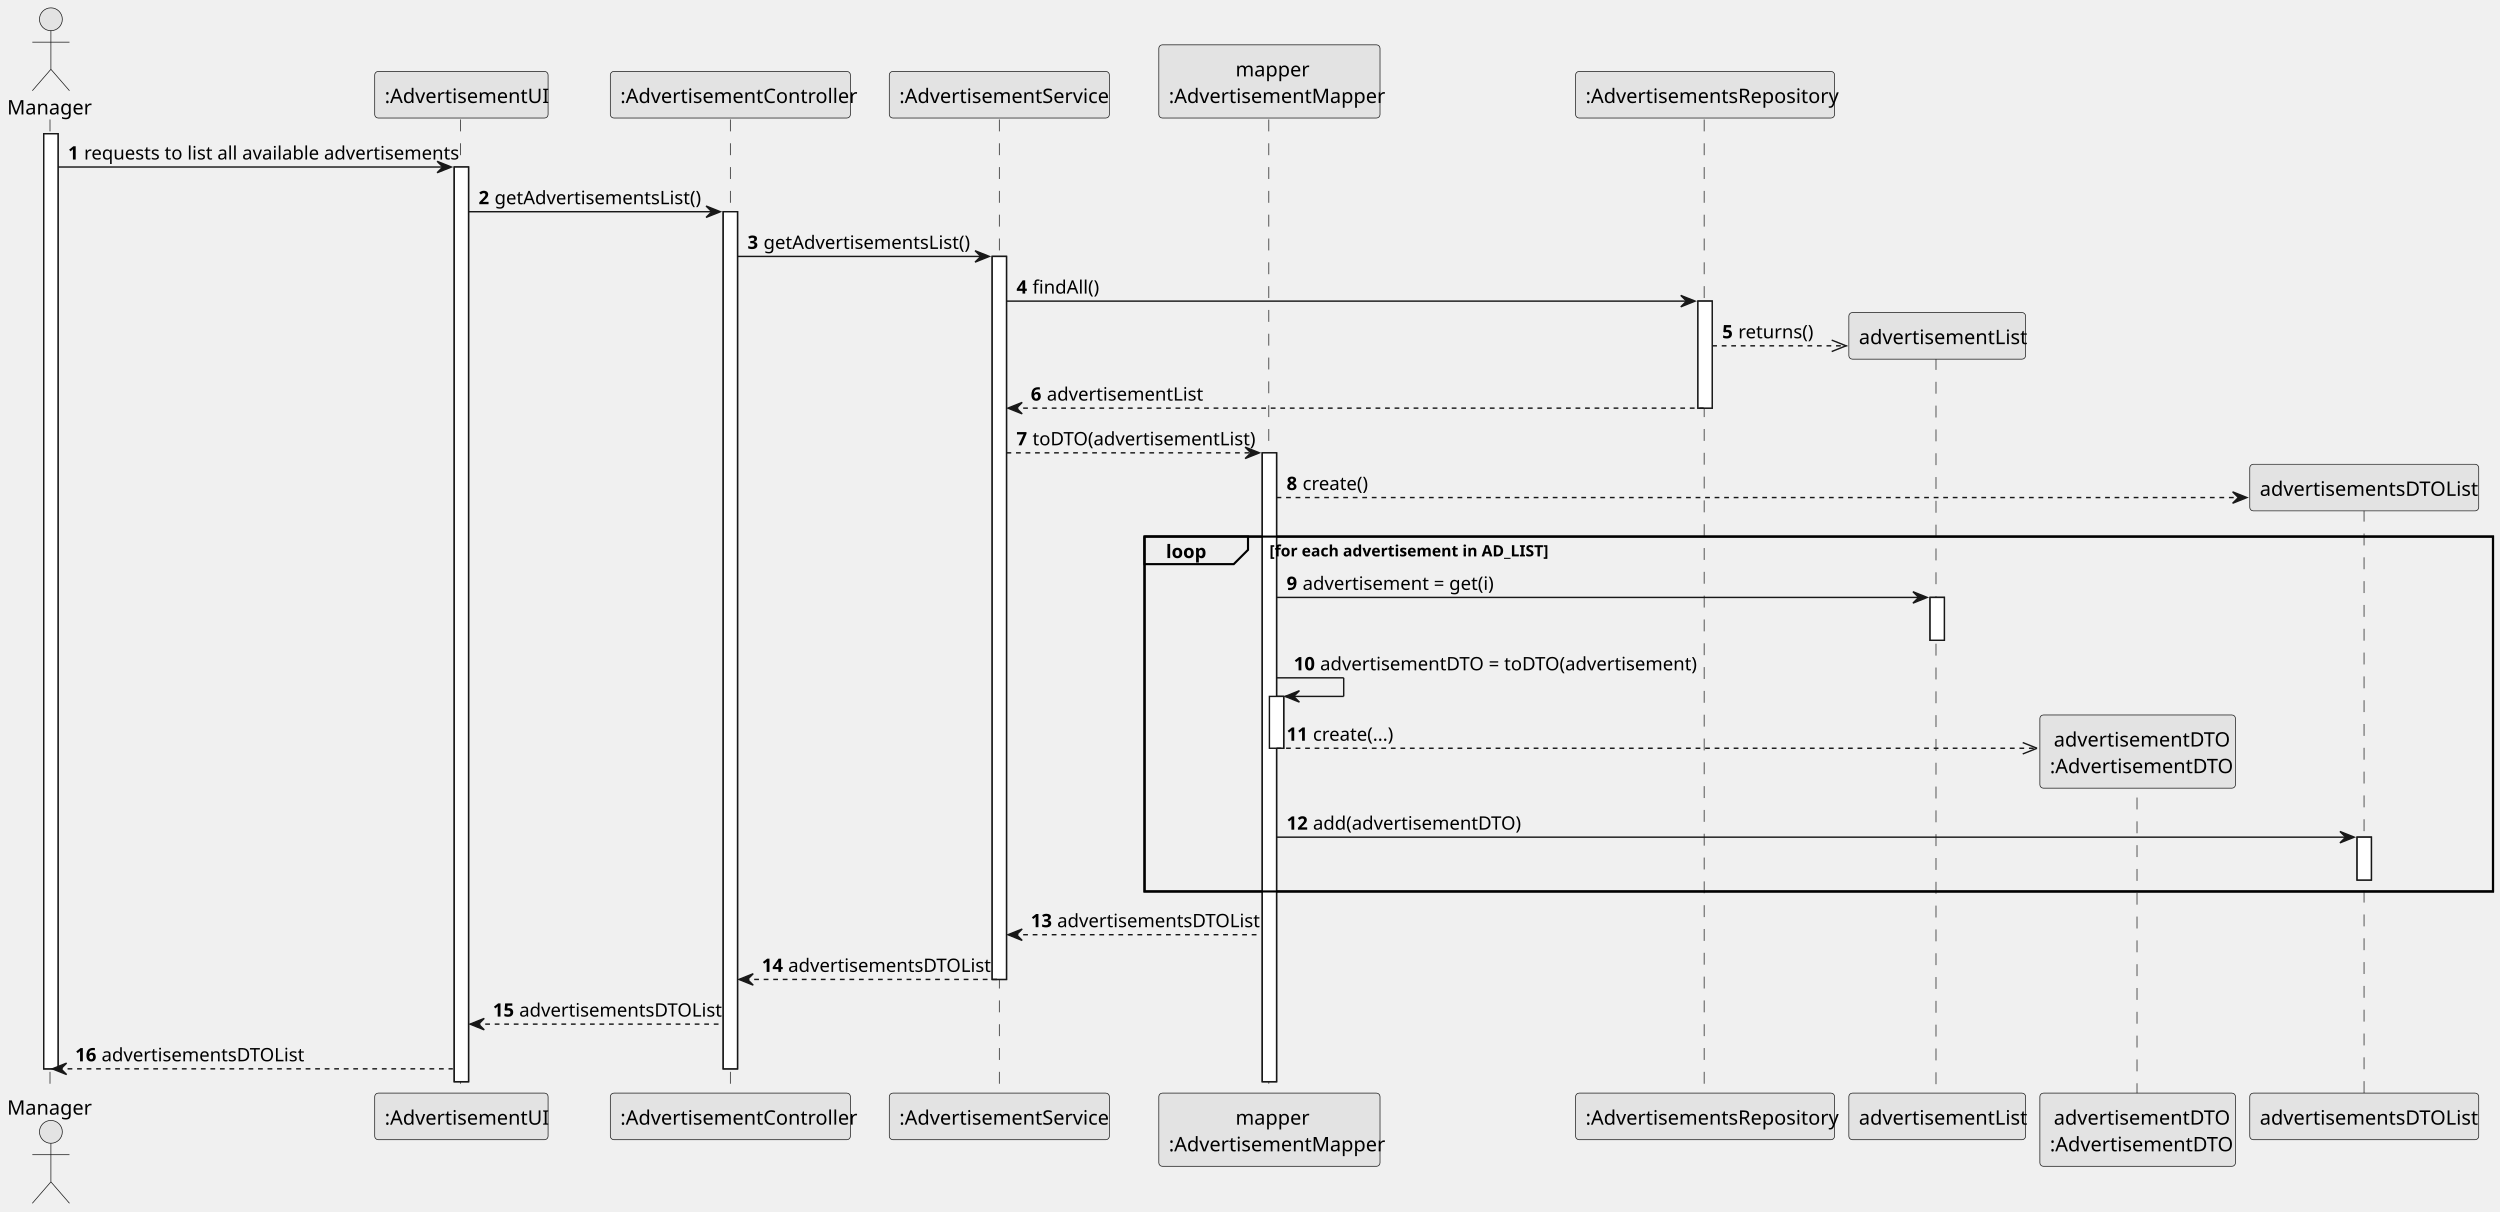
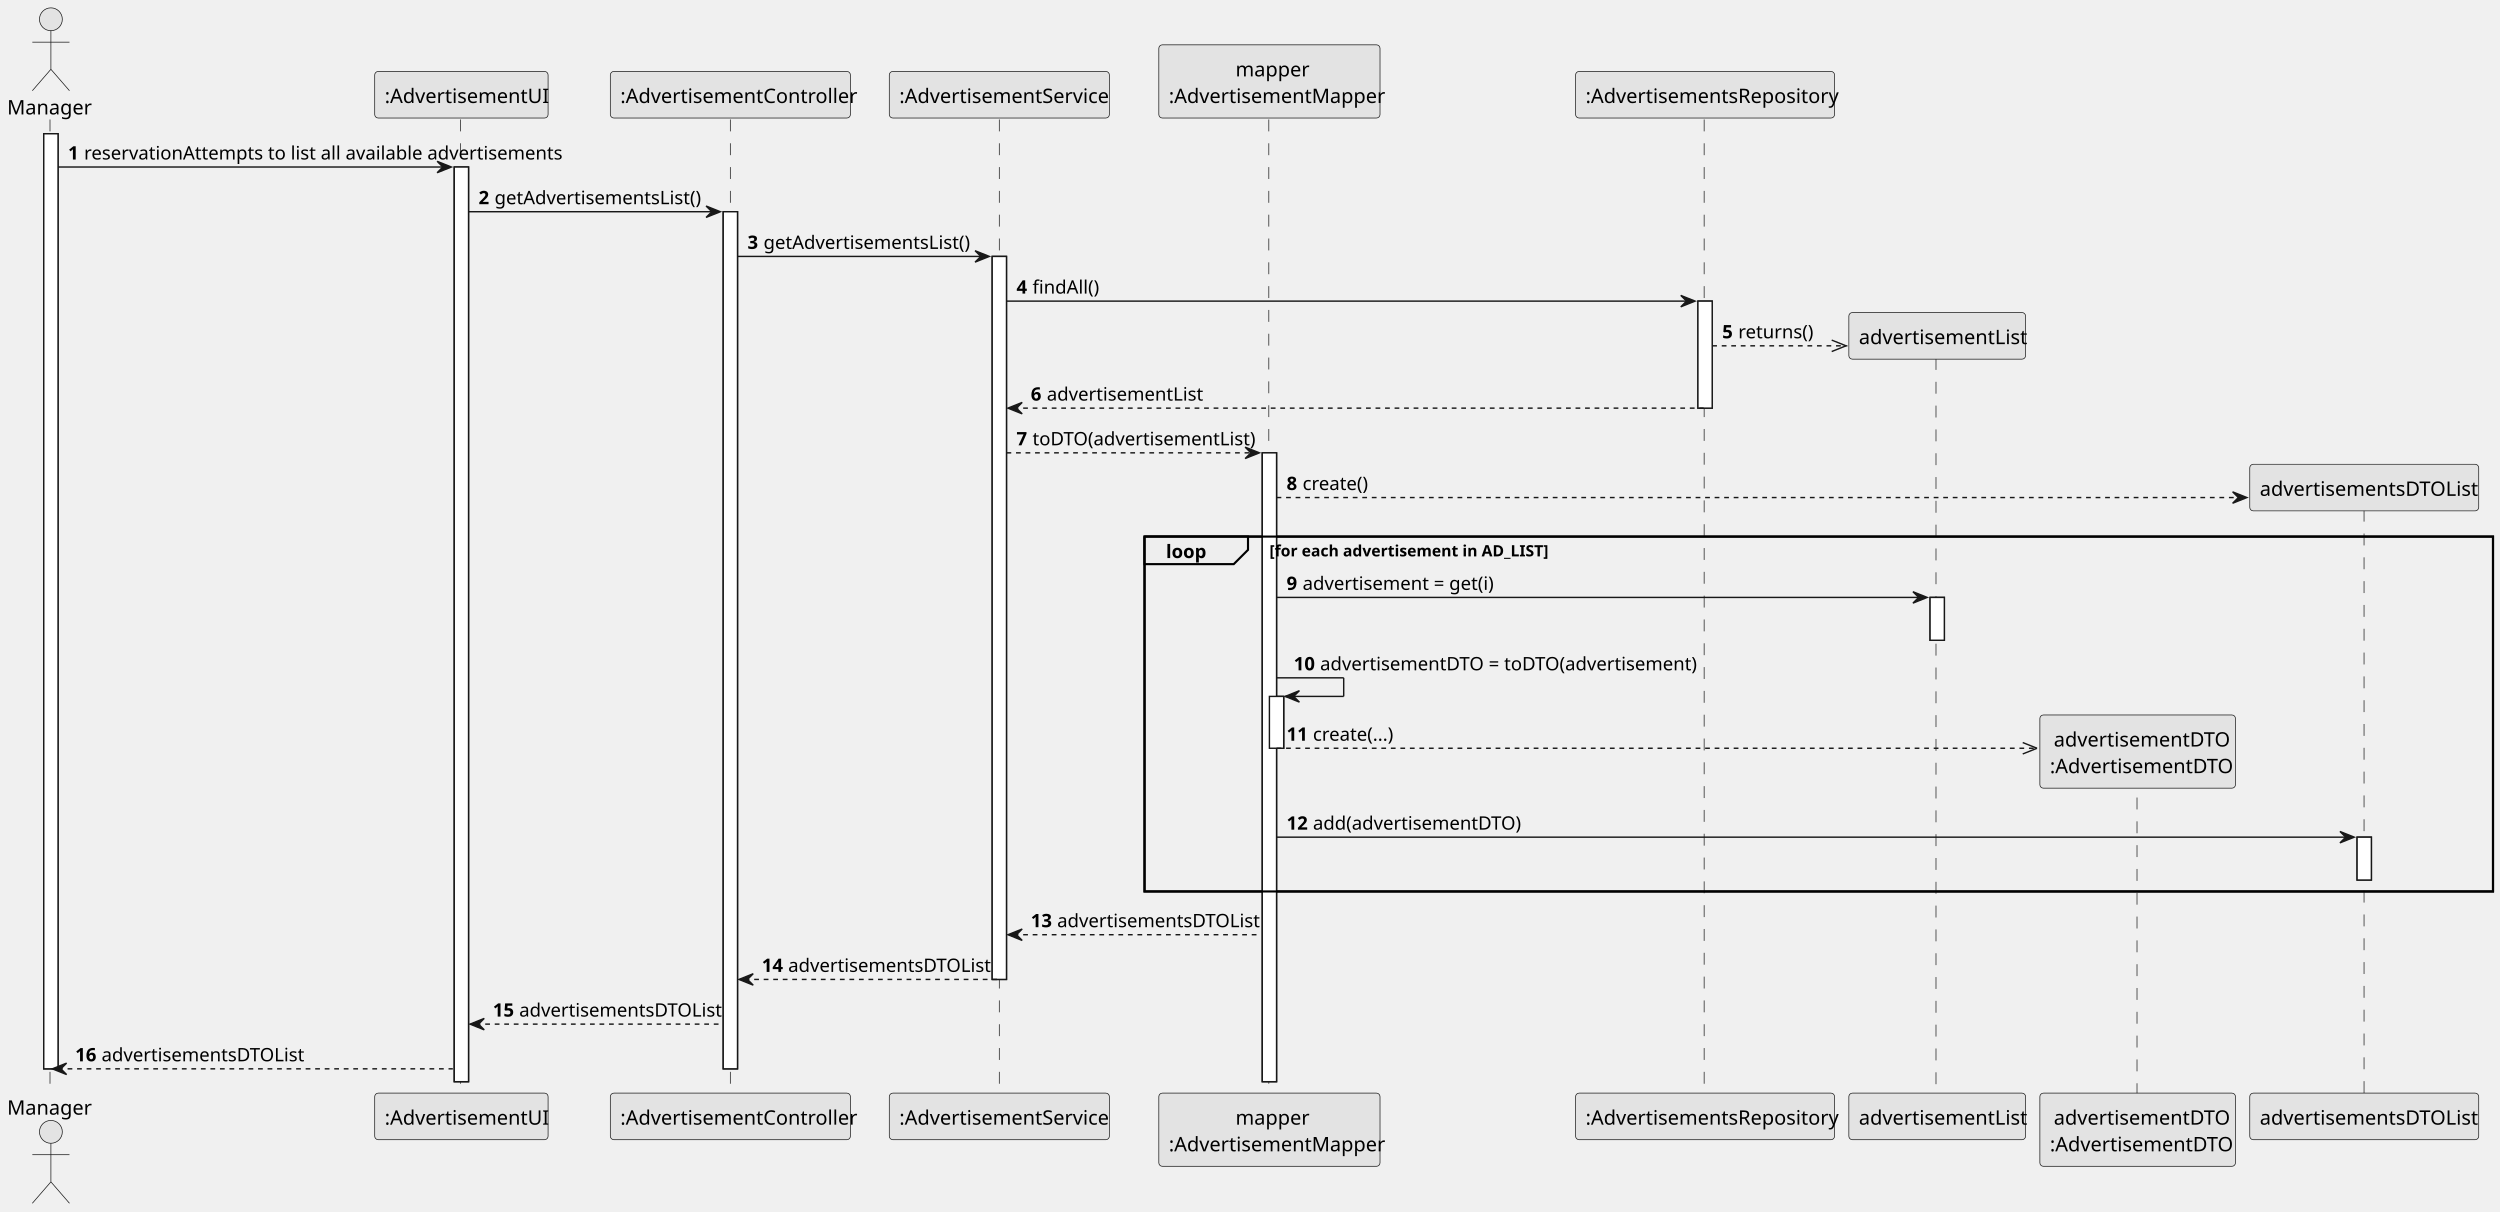
<svg xmlns="http://www.w3.org/2000/svg" contentStyleType="text/css" height="509.4px" preserveAspectRatio="none" style="width:1050px;height:509px;background:#FFFFFF;" version="1.1" viewBox="0 0 1050 509" width="1050.6px" zoomAndPan="magnify">
  <defs />
  <g>
    <rect fill="#FFFFFF" height="392.735" style="stroke:#181818;stroke-width:0.6;" width="6" x="18.377" y="56.173" />
    <rect fill="#FFFFFF" height="384.161" style="stroke:#181818;stroke-width:0.6;" width="6" x="190.787" y="70.147" />
    <rect fill="#FFFFFF" height="359.986" style="stroke:#181818;stroke-width:0.6;" width="6" x="303.755" y="88.922" />
    <rect fill="#FFFFFF" height="303.662" style="stroke:#181818;stroke-width:0.6;" width="6" x="416.724" y="107.697" />
    <rect fill="#FFFFFF" height="264.115" style="stroke:#181818;stroke-width:0.6;" width="6" x="530.154" y="190.193" />
    <rect fill="#FFFFFF" height="21.775" style="stroke:#181818;stroke-width:0.6;" width="6" x="533.154" y="292.49" />
    <rect fill="#FFFFFF" height="44.947" style="stroke:#181818;stroke-width:0.6;" width="6" x="713.128" y="126.471" />
    <rect fill="#FFFFFF" height="18" style="stroke:#181818;stroke-width:0.6;" width="6" x="810.63" y="250.915" />
    <rect fill="#FFFFFF" height="18" style="stroke:#181818;stroke-width:0.6;" width="6" x="989.98" y="351.609" />
    <rect fill="none" height="149.044" style="stroke:#000000;stroke-width:0.9;" width="566.359" x="480.702" y="225.366" />
    <line style="stroke:#181818;stroke-width:0.3;stroke-dasharray:5.0,5.0;" x1="21" x2="21" y1="50.173" y2="459.708" />
    <line style="stroke:#181818;stroke-width:0.3;stroke-dasharray:5.0,5.0;" x1="193.375" x2="193.375" y1="50.173" y2="459.708" />
    <line style="stroke:#181818;stroke-width:0.3;stroke-dasharray:5.0,5.0;" x1="306.737" x2="306.737" y1="50.173" y2="459.708" />
    <line style="stroke:#181818;stroke-width:0.3;stroke-dasharray:5.0,5.0;" x1="419.707" x2="419.707" y1="50.173" y2="459.708" />
    <line style="stroke:#181818;stroke-width:0.3;stroke-dasharray:5.0,5.0;" x1="532.902" x2="532.902" y1="50.173" y2="459.708" />
    <line style="stroke:#181818;stroke-width:0.3;stroke-dasharray:5.0,5.0;" x1="715.742" x2="715.742" y1="50.173" y2="459.708" />
    <line style="stroke:#181818;stroke-width:0.3;stroke-dasharray:5.0,5.0;" x1="813.115" x2="813.115" y1="150.357" y2="459.708" />
    <line style="stroke:#181818;stroke-width:0.3;stroke-dasharray:5.0,5.0;" x1="897.545" x2="897.545" y1="324.962" y2="459.708" />
    <line style="stroke:#181818;stroke-width:0.3;stroke-dasharray:5.0,5.0;" x1="992.899" x2="992.899" y1="214.079" y2="459.708" />
    <text fill="#000000" font-family="sans-serif" font-size="8.4" lengthAdjust="spacing" textLength="33.153" x="3" y="48.065">Manager</text>
    <ellipse cx="21.377" cy="8.1" fill="#E3E3E3" rx="4.8" ry="4.8" style="stroke:#181818;stroke-width:0.3;" />
    <path d="M21.377,12.9 L21.377,29.1 M13.576,17.7 L29.177,17.7 M21.377,29.1 L13.576,38.1 M21.377,29.1 L29.177,38.1 " fill="none" style="stroke:#181818;stroke-width:0.3;" />
    <text fill="#000000" font-family="sans-serif" font-size="8.4" lengthAdjust="spacing" textLength="33.153" x="3" y="468.172">Manager</text>
    <ellipse cx="21.377" cy="475.38" fill="#E3E3E3" rx="4.8" ry="4.8" style="stroke:#181818;stroke-width:0.3;" />
    <path d="M21.377,480.18 L21.377,496.38 M13.576,484.981 L29.177,484.981 M21.377,496.38 L13.576,505.38 M21.377,496.38 L29.177,505.38 " fill="none" style="stroke:#181818;stroke-width:0.3;" />
    <rect fill="#E3E3E3" height="19.573" rx="1.5" ry="1.5" style="stroke:#181818;stroke-width:0.3;" width="72.823" x="157.375" y="30" />
    <text fill="#000000" font-family="sans-serif" font-size="8.4" lengthAdjust="spacing" textLength="64.423" x="161.575" y="43.264">:AdvertisementUI</text>
    <rect fill="#E3E3E3" height="19.573" rx="1.5" ry="1.5" style="stroke:#181818;stroke-width:0.3;" width="72.823" x="157.375" y="459.108" />
    <text fill="#000000" font-family="sans-serif" font-size="8.4" lengthAdjust="spacing" textLength="64.423" x="161.575" y="472.372">:AdvertisementUI</text>
    <rect fill="#E3E3E3" height="19.573" rx="1.5" ry="1.5" style="stroke:#181818;stroke-width:0.3;" width="100.837" x="256.337" y="30" />
    <text fill="#000000" font-family="sans-serif" font-size="8.4" lengthAdjust="spacing" textLength="92.437" x="260.537" y="43.264">:AdvertisementController</text>
    <rect fill="#E3E3E3" height="19.573" rx="1.5" ry="1.5" style="stroke:#181818;stroke-width:0.3;" width="100.837" x="256.337" y="459.108" />
    <text fill="#000000" font-family="sans-serif" font-size="8.4" lengthAdjust="spacing" textLength="92.437" x="260.537" y="472.372">:AdvertisementController</text>
    <rect fill="#E3E3E3" height="19.573" rx="1.5" ry="1.5" style="stroke:#181818;stroke-width:0.3;" width="92.433" x="373.507" y="30" />
    <text fill="#000000" font-family="sans-serif" font-size="8.4" lengthAdjust="spacing" textLength="84.033" x="377.707" y="43.264">:AdvertisementService</text>
    <rect fill="#E3E3E3" height="19.573" rx="1.5" ry="1.5" style="stroke:#181818;stroke-width:0.3;" width="92.433" x="373.507" y="459.108" />
    <text fill="#000000" font-family="sans-serif" font-size="8.4" lengthAdjust="spacing" textLength="84.033" x="377.707" y="472.372">:AdvertisementService</text>
    <rect fill="#E3E3E3" height="30.745" rx="1.5" ry="1.5" style="stroke:#181818;stroke-width:0.3;" width="92.904" x="486.702" y="18.827" />
    <text fill="#000000" font-family="sans-serif" font-size="8.4" lengthAdjust="spacing" textLength="28.481" x="518.914" y="32.092">mapper</text>
    <text fill="#000000" font-family="sans-serif" font-size="8.4" lengthAdjust="spacing" textLength="84.504" x="490.902" y="43.264">:AdvertisementMapper</text>
    <rect fill="#E3E3E3" height="30.745" rx="1.5" ry="1.5" style="stroke:#181818;stroke-width:0.3;" width="92.904" x="486.702" y="459.108" />
    <text fill="#000000" font-family="sans-serif" font-size="8.4" lengthAdjust="spacing" textLength="28.481" x="518.914" y="472.372">mapper</text>
    <text fill="#000000" font-family="sans-serif" font-size="8.4" lengthAdjust="spacing" textLength="84.504" x="490.902" y="483.545">:AdvertisementMapper</text>
    <rect fill="#E3E3E3" height="19.573" rx="1.5" ry="1.5" style="stroke:#181818;stroke-width:0.3;" width="108.773" x="661.742" y="30" />
    <text fill="#000000" font-family="sans-serif" font-size="8.4" lengthAdjust="spacing" textLength="100.373" x="665.942" y="43.264">:AdvertisementsRepository</text>
    <rect fill="#E3E3E3" height="19.573" rx="1.5" ry="1.5" style="stroke:#181818;stroke-width:0.3;" width="108.773" x="661.742" y="459.108" />
    <text fill="#000000" font-family="sans-serif" font-size="8.4" lengthAdjust="spacing" textLength="100.373" x="665.942" y="472.372">:AdvertisementsRepository</text>
    <rect fill="#E3E3E3" height="19.573" rx="1.5" ry="1.5" style="stroke:#181818;stroke-width:0.3;" width="74.23" x="776.515" y="459.108" />
    <text fill="#000000" font-family="sans-serif" font-size="8.4" lengthAdjust="spacing" textLength="65.83" x="780.715" y="472.372">advertisementList</text>
    <rect fill="#E3E3E3" height="30.745" rx="1.5" ry="1.5" style="stroke:#181818;stroke-width:0.3;" width="82.154" x="856.745" y="459.108" />
    <text fill="#000000" font-family="sans-serif" font-size="8.4" lengthAdjust="spacing" textLength="70.49" x="862.578" y="472.372">advertisementDTO</text>
    <text fill="#000000" font-family="sans-serif" font-size="8.4" lengthAdjust="spacing" textLength="73.754" x="860.945" y="483.545">:AdvertisementDTO</text>
    <rect fill="#E3E3E3" height="19.573" rx="1.5" ry="1.5" style="stroke:#181818;stroke-width:0.3;" width="96.161" x="944.899" y="459.108" />
    <text fill="#000000" font-family="sans-serif" font-size="8.4" lengthAdjust="spacing" textLength="87.761" x="949.1" y="472.372">advertisementsDTOList</text>
    <rect fill="#FFFFFF" height="392.735" style="stroke:#181818;stroke-width:0.6;" width="6" x="18.377" y="56.173" />
    <rect fill="#FFFFFF" height="384.161" style="stroke:#181818;stroke-width:0.6;" width="6" x="190.787" y="70.147" />
    <rect fill="#FFFFFF" height="359.986" style="stroke:#181818;stroke-width:0.6;" width="6" x="303.755" y="88.922" />
    <rect fill="#FFFFFF" height="303.662" style="stroke:#181818;stroke-width:0.6;" width="6" x="416.724" y="107.697" />
    <rect fill="#FFFFFF" height="264.115" style="stroke:#181818;stroke-width:0.6;" width="6" x="530.154" y="190.193" />
    <rect fill="#FFFFFF" height="21.775" style="stroke:#181818;stroke-width:0.6;" width="6" x="533.154" y="292.49" />
    <rect fill="#FFFFFF" height="44.947" style="stroke:#181818;stroke-width:0.6;" width="6" x="713.128" y="126.471" />
    <rect fill="#FFFFFF" height="18" style="stroke:#181818;stroke-width:0.6;" width="6" x="810.63" y="250.915" />
    <rect fill="#FFFFFF" height="18" style="stroke:#181818;stroke-width:0.6;" width="6" x="989.98" y="351.609" />
    <polygon fill="#181818" points="183.587,67.747,189.587,70.147,183.587,72.547,185.987,70.147" style="stroke:#181818;stroke-width:0.6;" />
    <line style="stroke:#181818;stroke-width:0.6;" x1="24.377" x2="187.187" y1="70.147" y2="70.147" />
    <text fill="#000000" font-family="sans-serif" font-size="7.8" font-weight="bold" lengthAdjust="spacing" textLength="4.338" x="28.576" y="66.99">1</text>
-     <text fill="#000000" font-family="sans-serif" font-size="7.8" lengthAdjust="spacing" textLength="148.272" x="35.315" y="66.99">requests to list all available advertisements</text>
+     <text fill="#000000" font-family="sans-serif" font-size="7.8" lengthAdjust="spacing" textLength="148.272" x="35.315" y="66.99">reservationAttempts to list all available advertisements</text>
    <polygon fill="#181818" points="296.555,86.522,302.555,88.922,296.555,91.322,298.955,88.922" style="stroke:#181818;stroke-width:0.6;" />
    <line style="stroke:#181818;stroke-width:0.6;" x1="196.787" x2="300.155" y1="88.922" y2="88.922" />
    <text fill="#000000" font-family="sans-serif" font-size="7.8" font-weight="bold" lengthAdjust="spacing" textLength="4.338" x="200.987" y="85.764">2</text>
    <text fill="#000000" font-family="sans-serif" font-size="7.8" lengthAdjust="spacing" textLength="81.93" x="207.725" y="85.764">getAdvertisementsList()</text>
    <polygon fill="#181818" points="409.524,105.296,415.524,107.697,409.524,110.097,411.924,107.697" style="stroke:#181818;stroke-width:0.6;" />
    <line style="stroke:#181818;stroke-width:0.6;" x1="309.755" x2="413.124" y1="107.697" y2="107.697" />
    <text fill="#000000" font-family="sans-serif" font-size="7.8" font-weight="bold" lengthAdjust="spacing" textLength="4.338" x="313.955" y="104.539">3</text>
    <text fill="#000000" font-family="sans-serif" font-size="7.8" lengthAdjust="spacing" textLength="81.93" x="320.693" y="104.539">getAdvertisementsList()</text>
    <polygon fill="#181818" points="705.928,124.071,711.928,126.471,705.928,128.871,708.328,126.471" style="stroke:#181818;stroke-width:0.6;" />
    <line style="stroke:#181818;stroke-width:0.6;" x1="422.724" x2="709.528" y1="126.471" y2="126.471" />
    <text fill="#000000" font-family="sans-serif" font-size="7.8" font-weight="bold" lengthAdjust="spacing" textLength="4.338" x="426.924" y="123.314">4</text>
    <text fill="#000000" font-family="sans-serif" font-size="7.8" lengthAdjust="spacing" textLength="26.439" x="433.662" y="123.314">findAll()</text>
    <line style="stroke:#181818;stroke-width:0.6;" x1="775.315" x2="769.315" y1="145.246" y2="142.846" />
    <line style="stroke:#181818;stroke-width:0.6;" x1="775.315" x2="769.315" y1="145.246" y2="147.646" />
    <line style="stroke:#181818;stroke-width:0.6;stroke-dasharray:2.0,2.0;" x1="719.128" x2="775.915" y1="145.246" y2="145.246" />
    <text fill="#000000" font-family="sans-serif" font-size="7.8" font-weight="bold" lengthAdjust="spacing" textLength="4.338" x="723.328" y="142.088">5</text>
    <text fill="#000000" font-family="sans-serif" font-size="7.8" lengthAdjust="spacing" textLength="29.471" x="730.066" y="142.088">returns()</text>
    <rect fill="#E3E3E3" height="19.573" rx="1.5" ry="1.5" style="stroke:#181818;stroke-width:0.3;" width="74.23" x="776.515" y="131.271" />
    <text fill="#000000" font-family="sans-serif" font-size="8.4" lengthAdjust="spacing" textLength="65.83" x="780.715" y="144.536">advertisementList</text>
    <polygon fill="#181818" points="429.324,169.018,423.324,171.418,429.324,173.818,426.924,171.418" style="stroke:#181818;stroke-width:0.6;" />
    <line style="stroke:#181818;stroke-width:0.6;stroke-dasharray:2.0,2.0;" x1="425.724" x2="715.528" y1="171.418" y2="171.418" />
    <text fill="#000000" font-family="sans-serif" font-size="7.8" font-weight="bold" lengthAdjust="spacing" textLength="4.338" x="432.924" y="168.261">6</text>
    <text fill="#000000" font-family="sans-serif" font-size="7.8" lengthAdjust="spacing" textLength="61.128" x="439.662" y="168.261">advertisementList</text>
    <polygon fill="#181818" points="522.954,187.793,528.954,190.193,522.954,192.593,525.354,190.193" style="stroke:#181818;stroke-width:0.6;" />
    <line style="stroke:#181818;stroke-width:0.6;stroke-dasharray:2.0,2.0;" x1="422.724" x2="526.554" y1="190.193" y2="190.193" />
    <text fill="#000000" font-family="sans-serif" font-size="7.8" font-weight="bold" lengthAdjust="spacing" textLength="4.338" x="426.924" y="187.035">7</text>
    <text fill="#000000" font-family="sans-serif" font-size="7.8" lengthAdjust="spacing" textLength="89.293" x="433.662" y="187.035">toDTO(advertisementList)</text>
    <polygon fill="#181818" points="937.699,206.568,943.699,208.968,937.699,211.368,940.1,208.968" style="stroke:#181818;stroke-width:0.6;" />
    <line style="stroke:#181818;stroke-width:0.6;stroke-dasharray:2.0,2.0;" x1="536.154" x2="941.299" y1="208.968" y2="208.968" />
    <text fill="#000000" font-family="sans-serif" font-size="7.8" font-weight="bold" lengthAdjust="spacing" textLength="4.338" x="540.354" y="205.81">8</text>
    <text fill="#000000" font-family="sans-serif" font-size="7.8" lengthAdjust="spacing" textLength="26.873" x="547.092" y="205.81">create()</text>
    <rect fill="#E3E3E3" height="19.573" rx="1.5" ry="1.5" style="stroke:#181818;stroke-width:0.3;" width="96.161" x="944.899" y="194.993" />
    <text fill="#000000" font-family="sans-serif" font-size="8.4" lengthAdjust="spacing" textLength="87.761" x="949.1" y="208.257">advertisementsDTOList</text>
    <path d="M480.702,225.366 L524.163,225.366 L524.163,230.94 L518.163,236.94 L480.702,236.94 L480.702,225.366 " fill="#EEEEEE" style="stroke:#000000;stroke-width:0.9;" />
    <rect fill="none" height="149.044" style="stroke:#000000;stroke-width:0.9;" width="566.359" x="480.702" y="225.366" />
    <text fill="#000000" font-family="sans-serif" font-size="7.8" font-weight="bold" lengthAdjust="spacing" textLength="16.461" x="489.702" y="234.383">loop</text>
    <text fill="#000000" font-family="sans-serif" font-size="6.6" font-weight="bold" lengthAdjust="spacing" textLength="113.692" x="533.163" y="233.688">[for each advertisement in AD_LIST]</text>
    <polygon fill="#181818" points="803.43,248.515,809.43,250.915,803.43,253.315,805.83,250.915" style="stroke:#181818;stroke-width:0.6;" />
    <line style="stroke:#181818;stroke-width:0.6;" x1="536.154" x2="807.03" y1="250.915" y2="250.915" />
    <text fill="#000000" font-family="sans-serif" font-size="7.8" font-weight="bold" lengthAdjust="spacing" textLength="4.338" x="540.354" y="247.757">9</text>
    <text fill="#000000" font-family="sans-serif" font-size="7.8" lengthAdjust="spacing" textLength="75.65" x="547.092" y="247.757">advertisement = get(i)</text>
    <line style="stroke:#181818;stroke-width:0.6;" x1="536.154" x2="564.354" y1="284.69" y2="284.69" />
    <line style="stroke:#181818;stroke-width:0.6;" x1="564.354" x2="564.354" y1="284.69" y2="292.49" />
    <line style="stroke:#181818;stroke-width:0.6;" x1="539.754" x2="564.354" y1="292.49" y2="292.49" />
    <polygon fill="#181818" points="545.754,290.089,539.754,292.49,545.754,294.889,543.354,292.49" style="stroke:#181818;stroke-width:0.6;" />
    <text fill="#000000" font-family="sans-serif" font-size="7.8" font-weight="bold" lengthAdjust="spacing" textLength="8.676" x="543.354" y="281.532">10</text>
    <text fill="#000000" font-family="sans-serif" font-size="7.8" lengthAdjust="spacing" textLength="151.498" x="554.43" y="281.532">advertisementDTO = toDTO(advertisement)</text>
    <line style="stroke:#181818;stroke-width:0.6;" x1="855.545" x2="849.545" y1="314.264" y2="311.864" />
    <line style="stroke:#181818;stroke-width:0.6;" x1="855.545" x2="849.545" y1="314.264" y2="316.664" />
    <line style="stroke:#181818;stroke-width:0.6;stroke-dasharray:2.0,2.0;" x1="536.154" x2="856.145" y1="314.264" y2="314.264" />
    <text fill="#000000" font-family="sans-serif" font-size="7.8" font-weight="bold" lengthAdjust="spacing" textLength="8.676" x="540.354" y="311.106">11</text>
    <text fill="#000000" font-family="sans-serif" font-size="7.8" lengthAdjust="spacing" textLength="33.375" x="551.43" y="311.106">create(...)</text>
    <rect fill="#E3E3E3" height="30.745" rx="1.5" ry="1.5" style="stroke:#181818;stroke-width:0.3;" width="82.154" x="856.745" y="300.289" />
    <text fill="#000000" font-family="sans-serif" font-size="8.4" lengthAdjust="spacing" textLength="70.49" x="862.578" y="313.554">advertisementDTO</text>
    <text fill="#000000" font-family="sans-serif" font-size="8.4" lengthAdjust="spacing" textLength="73.754" x="860.945" y="324.727">:AdvertisementDTO</text>
    <polygon fill="#181818" points="982.78,349.209,988.78,351.609,982.78,354.009,985.18,351.609" style="stroke:#181818;stroke-width:0.6;" />
    <line style="stroke:#181818;stroke-width:0.6;" x1="536.154" x2="986.38" y1="351.609" y2="351.609" />
    <text fill="#000000" font-family="sans-serif" font-size="7.8" font-weight="bold" lengthAdjust="spacing" textLength="8.676" x="540.354" y="348.452">12</text>
    <text fill="#000000" font-family="sans-serif" font-size="7.8" lengthAdjust="spacing" textLength="83.663" x="551.43" y="348.452">add(advertisementDTO)</text>
    <polygon fill="#181818" points="429.324,390.184,423.324,392.584,429.324,394.984,426.924,392.584" style="stroke:#181818;stroke-width:0.6;" />
    <line style="stroke:#181818;stroke-width:0.6;stroke-dasharray:2.0,2.0;" x1="425.724" x2="529.554" y1="392.584" y2="392.584" />
    <text fill="#000000" font-family="sans-serif" font-size="7.8" font-weight="bold" lengthAdjust="spacing" textLength="8.676" x="432.924" y="389.426">13</text>
    <text fill="#000000" font-family="sans-serif" font-size="7.8" lengthAdjust="spacing" textLength="81.493" x="444" y="389.426">advertisementsDTOList</text>
    <polygon fill="#181818" points="316.355,408.959,310.355,411.359,316.355,413.759,313.955,411.359" style="stroke:#181818;stroke-width:0.6;" />
    <line style="stroke:#181818;stroke-width:0.6;stroke-dasharray:2.0,2.0;" x1="312.755" x2="419.124" y1="411.359" y2="411.359" />
    <text fill="#000000" font-family="sans-serif" font-size="7.8" font-weight="bold" lengthAdjust="spacing" textLength="8.676" x="319.955" y="408.201">14</text>
    <text fill="#000000" font-family="sans-serif" font-size="7.8" lengthAdjust="spacing" textLength="81.493" x="331.031" y="408.201">advertisementsDTOList</text>
    <polygon fill="#181818" points="203.387,427.733,197.387,430.133,203.387,432.533,200.987,430.133" style="stroke:#181818;stroke-width:0.6;" />
    <line style="stroke:#181818;stroke-width:0.6;stroke-dasharray:2.0,2.0;" x1="199.787" x2="303.155" y1="430.133" y2="430.133" />
    <text fill="#000000" font-family="sans-serif" font-size="7.8" font-weight="bold" lengthAdjust="spacing" textLength="8.676" x="206.987" y="426.976">15</text>
    <text fill="#000000" font-family="sans-serif" font-size="7.8" lengthAdjust="spacing" textLength="81.493" x="218.063" y="426.976">advertisementsDTOList</text>
    <polygon fill="#181818" points="27.977,446.508,21.977,448.908,27.977,451.308,25.576,448.908" style="stroke:#181818;stroke-width:0.6;" />
    <line style="stroke:#181818;stroke-width:0.6;stroke-dasharray:2.0,2.0;" x1="24.377" x2="190.187" y1="448.908" y2="448.908" />
    <text fill="#000000" font-family="sans-serif" font-size="7.8" font-weight="bold" lengthAdjust="spacing" textLength="8.676" x="31.576" y="445.75">16</text>
    <text fill="#000000" font-family="sans-serif" font-size="7.8" lengthAdjust="spacing" textLength="81.493" x="42.652" y="445.75">advertisementsDTOList</text>
  </g>
</svg>
